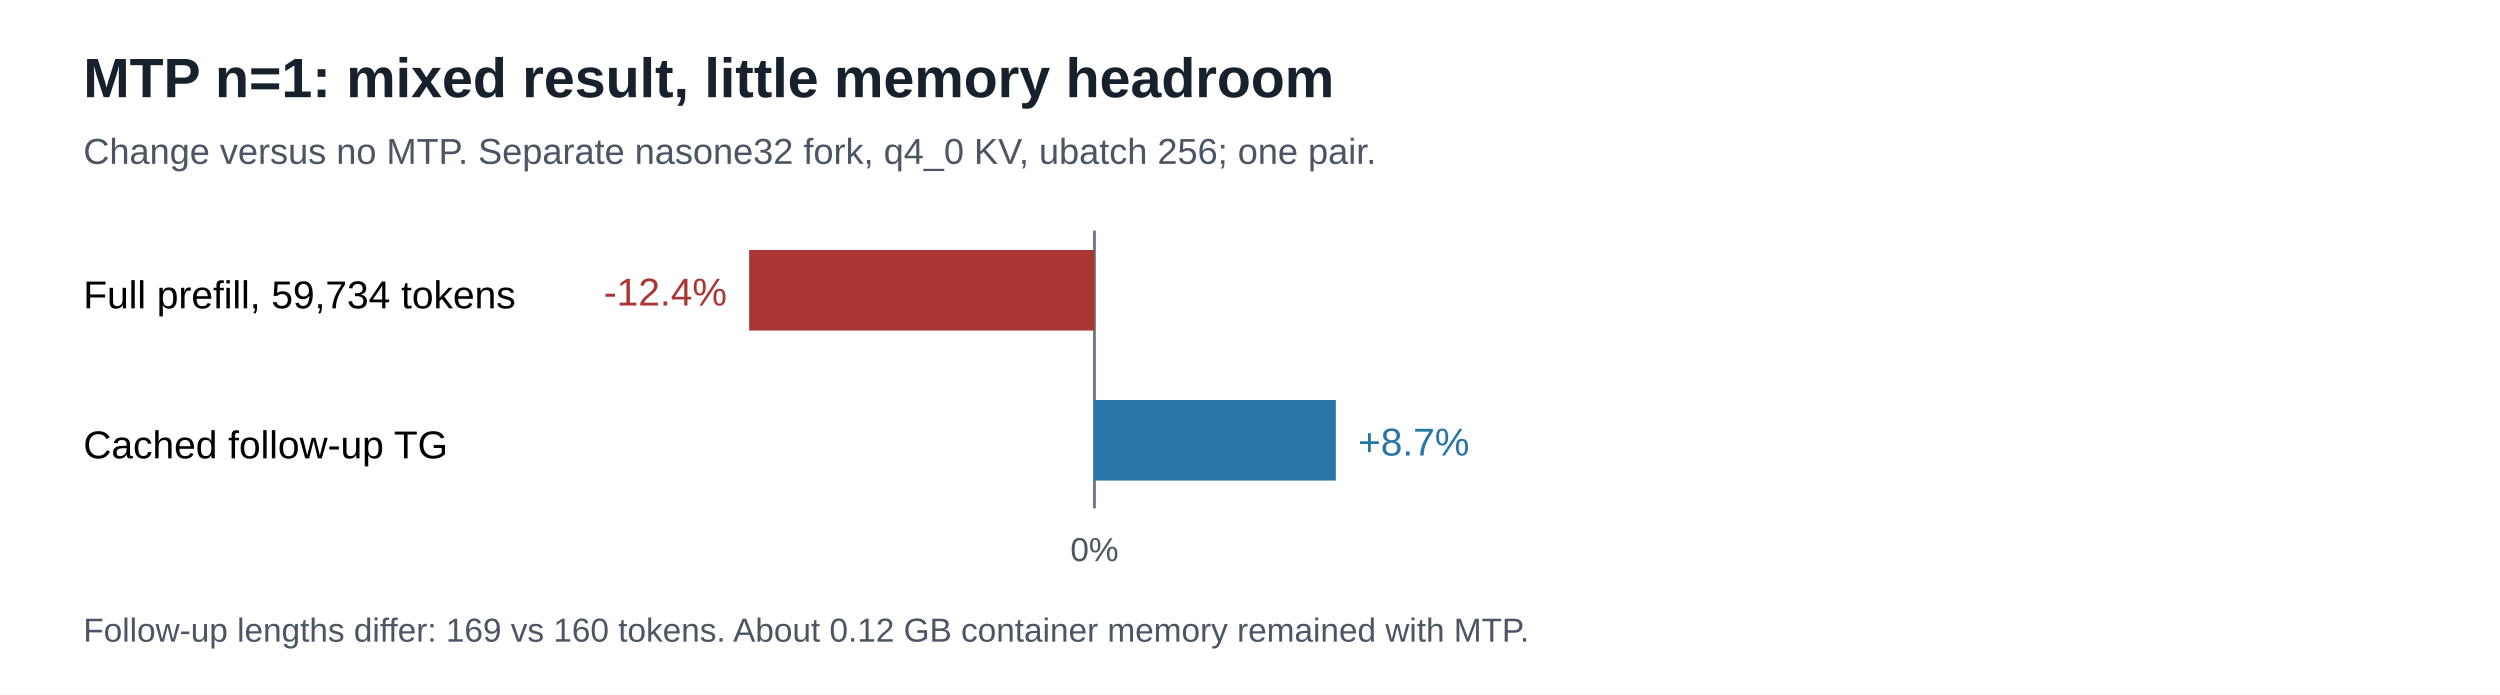
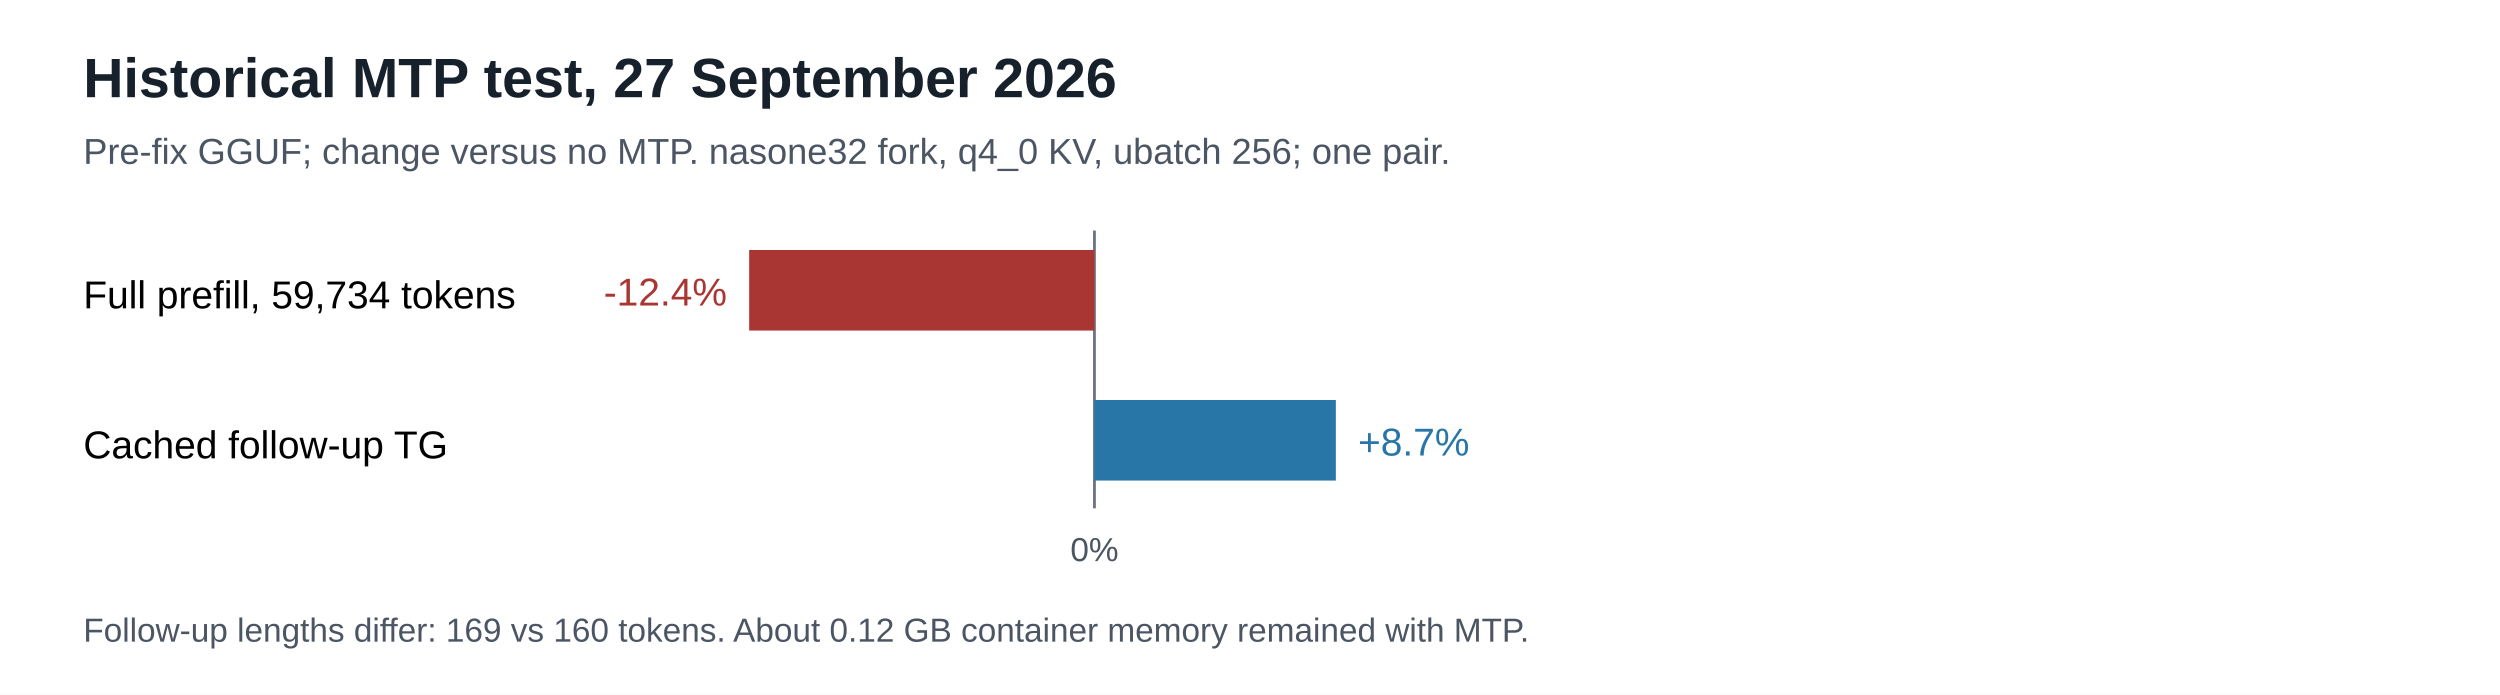
<svg xmlns="http://www.w3.org/2000/svg" viewBox="0 0 900 250" role="img" aria-labelledby="title desc" font-family="Arial, sans-serif">
  <rect width="900" height="250" fill="#fff" />
-   <text x="30" y="35" font-size="20" font-weight="bold" fill="#17212b">MTP n=1: mixed result, little memory headroom</text>
-   <text x="30" y="59" font-size="13" fill="#4b5563">Change versus no MTP. Separate nasone32 fork, q4_0 KV, ubatch 256; one pair.</text>
+   <text x="30" y="35" font-size="20" font-weight="bold" fill="#17212b">Historical MTP test, 27 September 2026</text>
+   <text x="30" y="59" font-size="13" fill="#4b5563">Pre-fix GGUF; change versus no MTP. nasone32 fork, q4_0 KV, ubatch 256; one pair.</text>
  <line x1="394" y1="83" x2="394" y2="183" stroke="#6b7280" />
  <text x="394" y="202" text-anchor="middle" font-size="12" fill="#4b5563">0%</text>
  <text x="30" y="111" font-size="14">Full prefill, 59,734 tokens</text>
  <rect x="269.7" y="90" width="124.3" height="29" fill="#a93632" />
  <text x="261.7" y="110" text-anchor="end" font-size="14" fill="#a93632">-12.4%</text>
  <text x="30" y="165" font-size="14">Cached follow-up TG</text>
  <rect x="394" y="144" width="86.9" height="29" fill="#2875a8" />
  <text x="488.9" y="164" font-size="14" fill="#2875a8">+8.7%</text>
  <text x="30" y="231" font-size="12" fill="#4b5563">Follow-up lengths differ: 169 vs 160 tokens. About 0.12 GB container memory remained with MTP.</text>
</svg>
